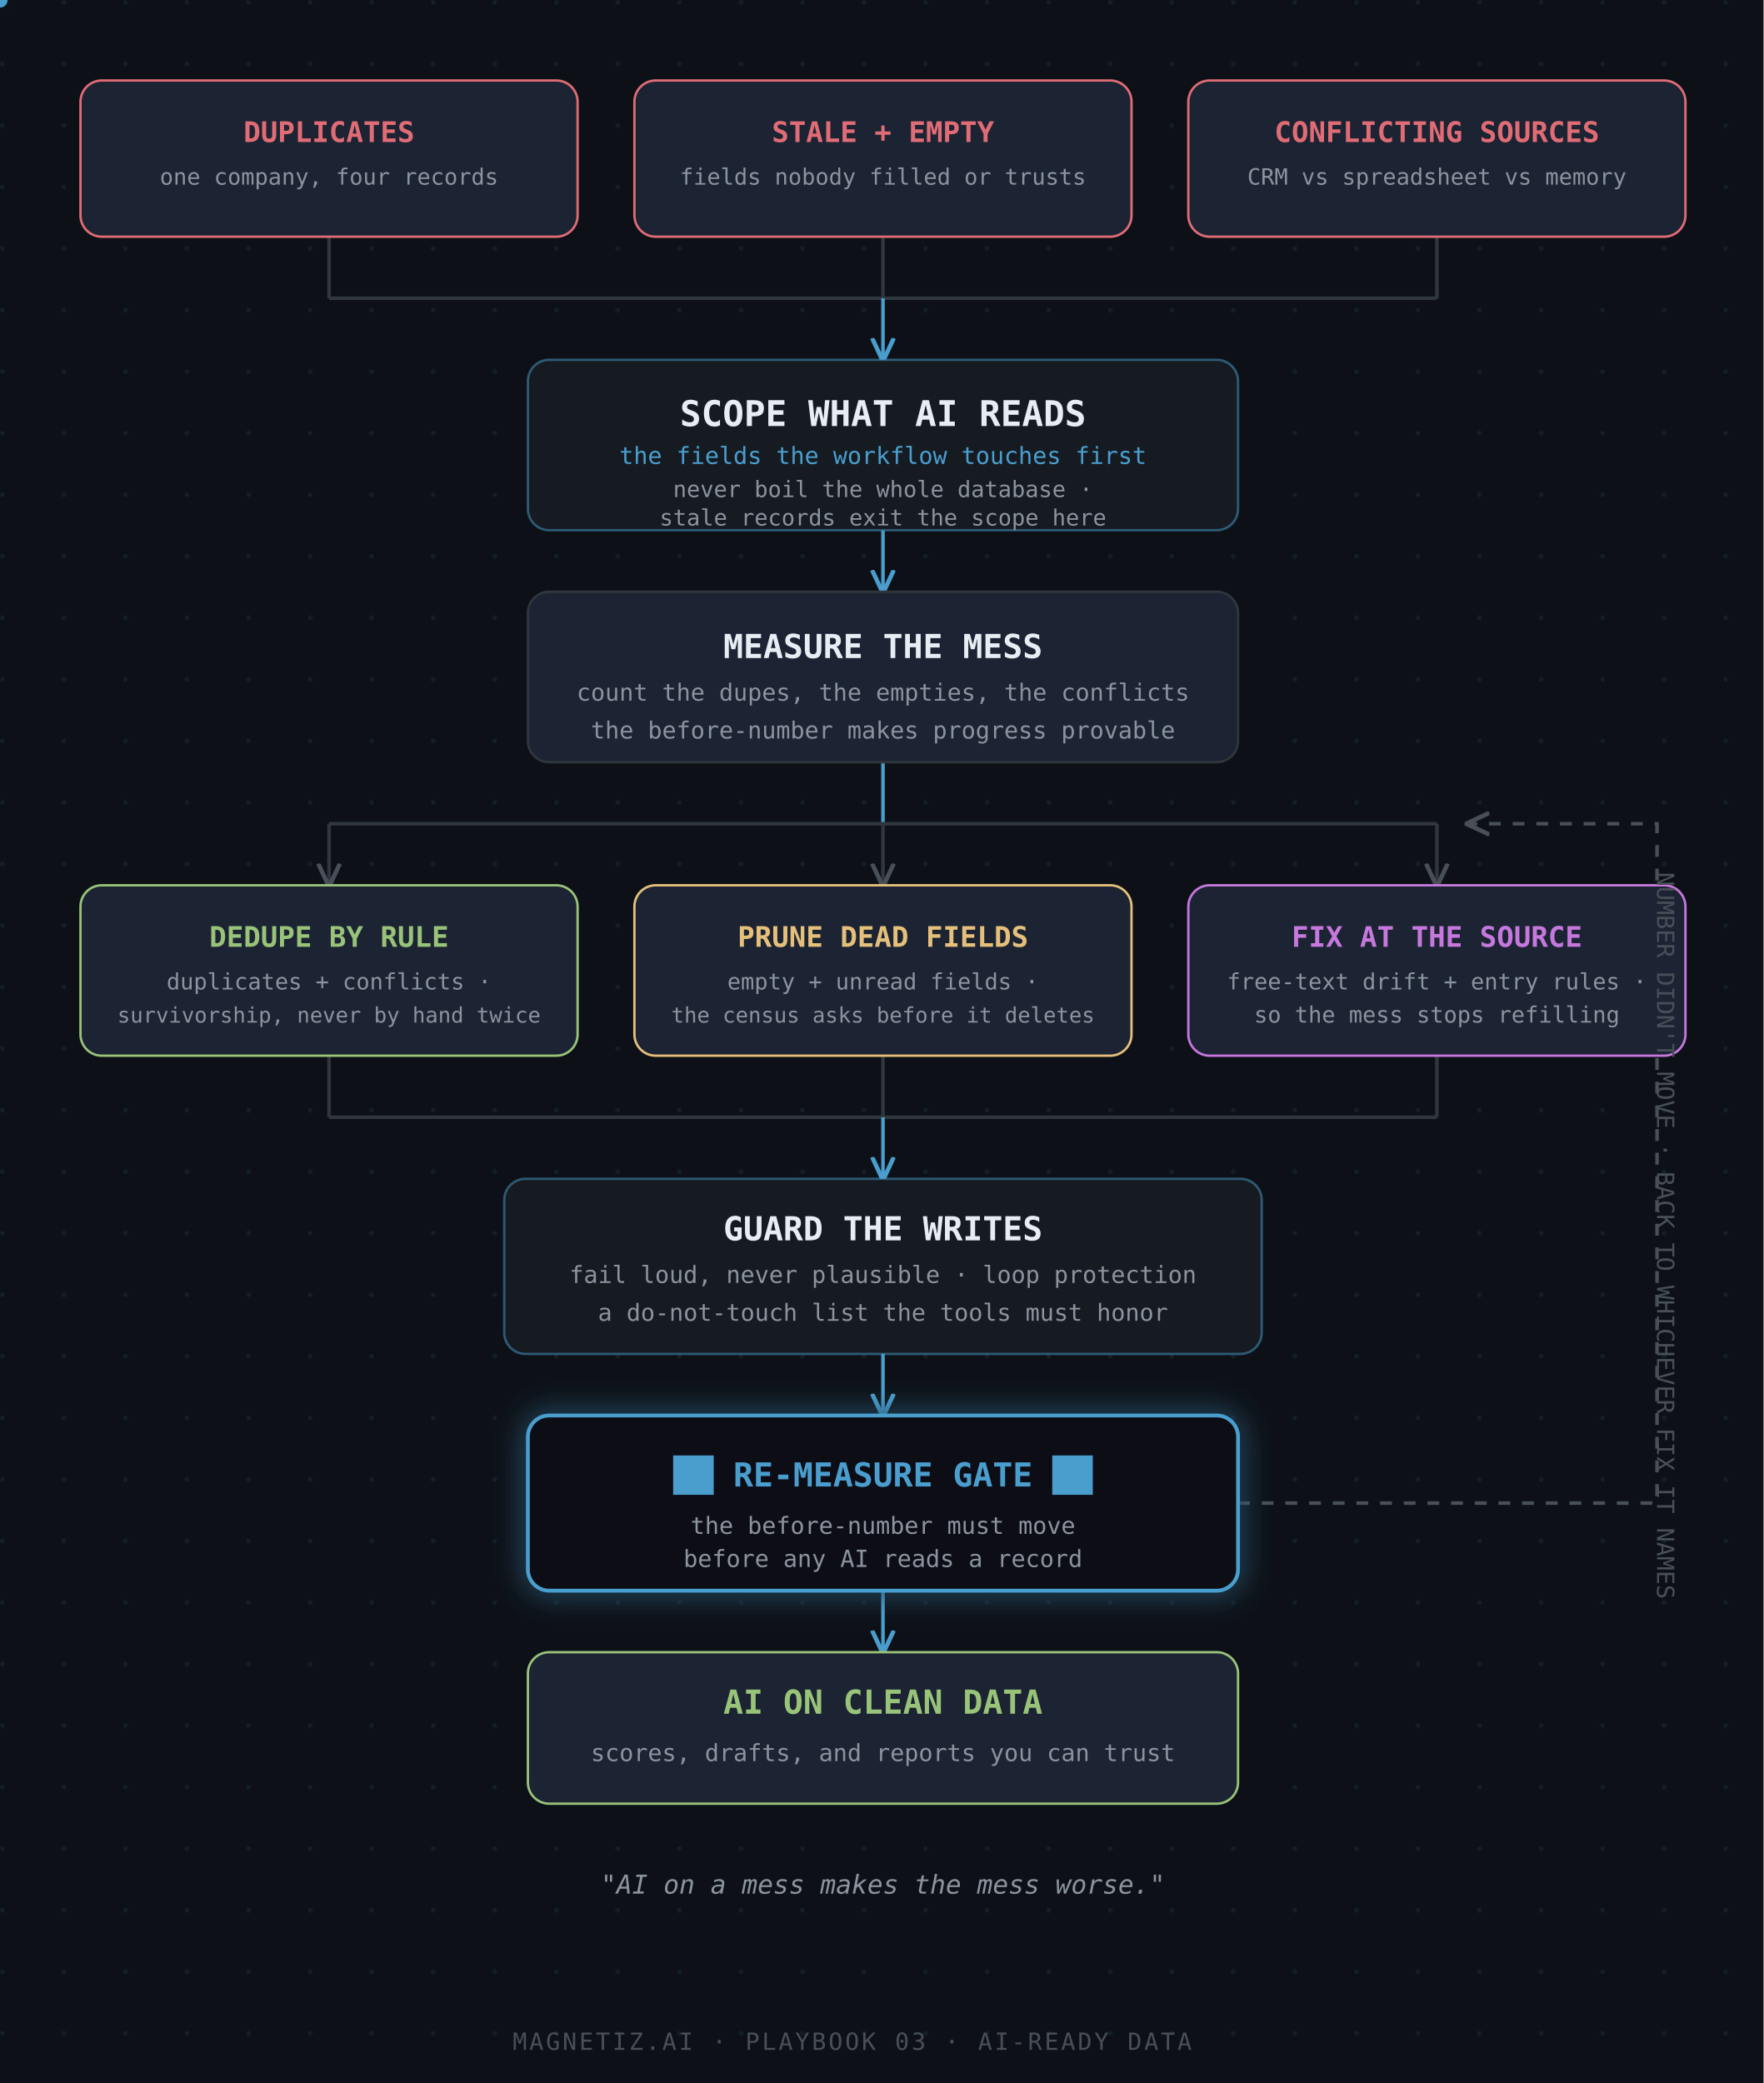
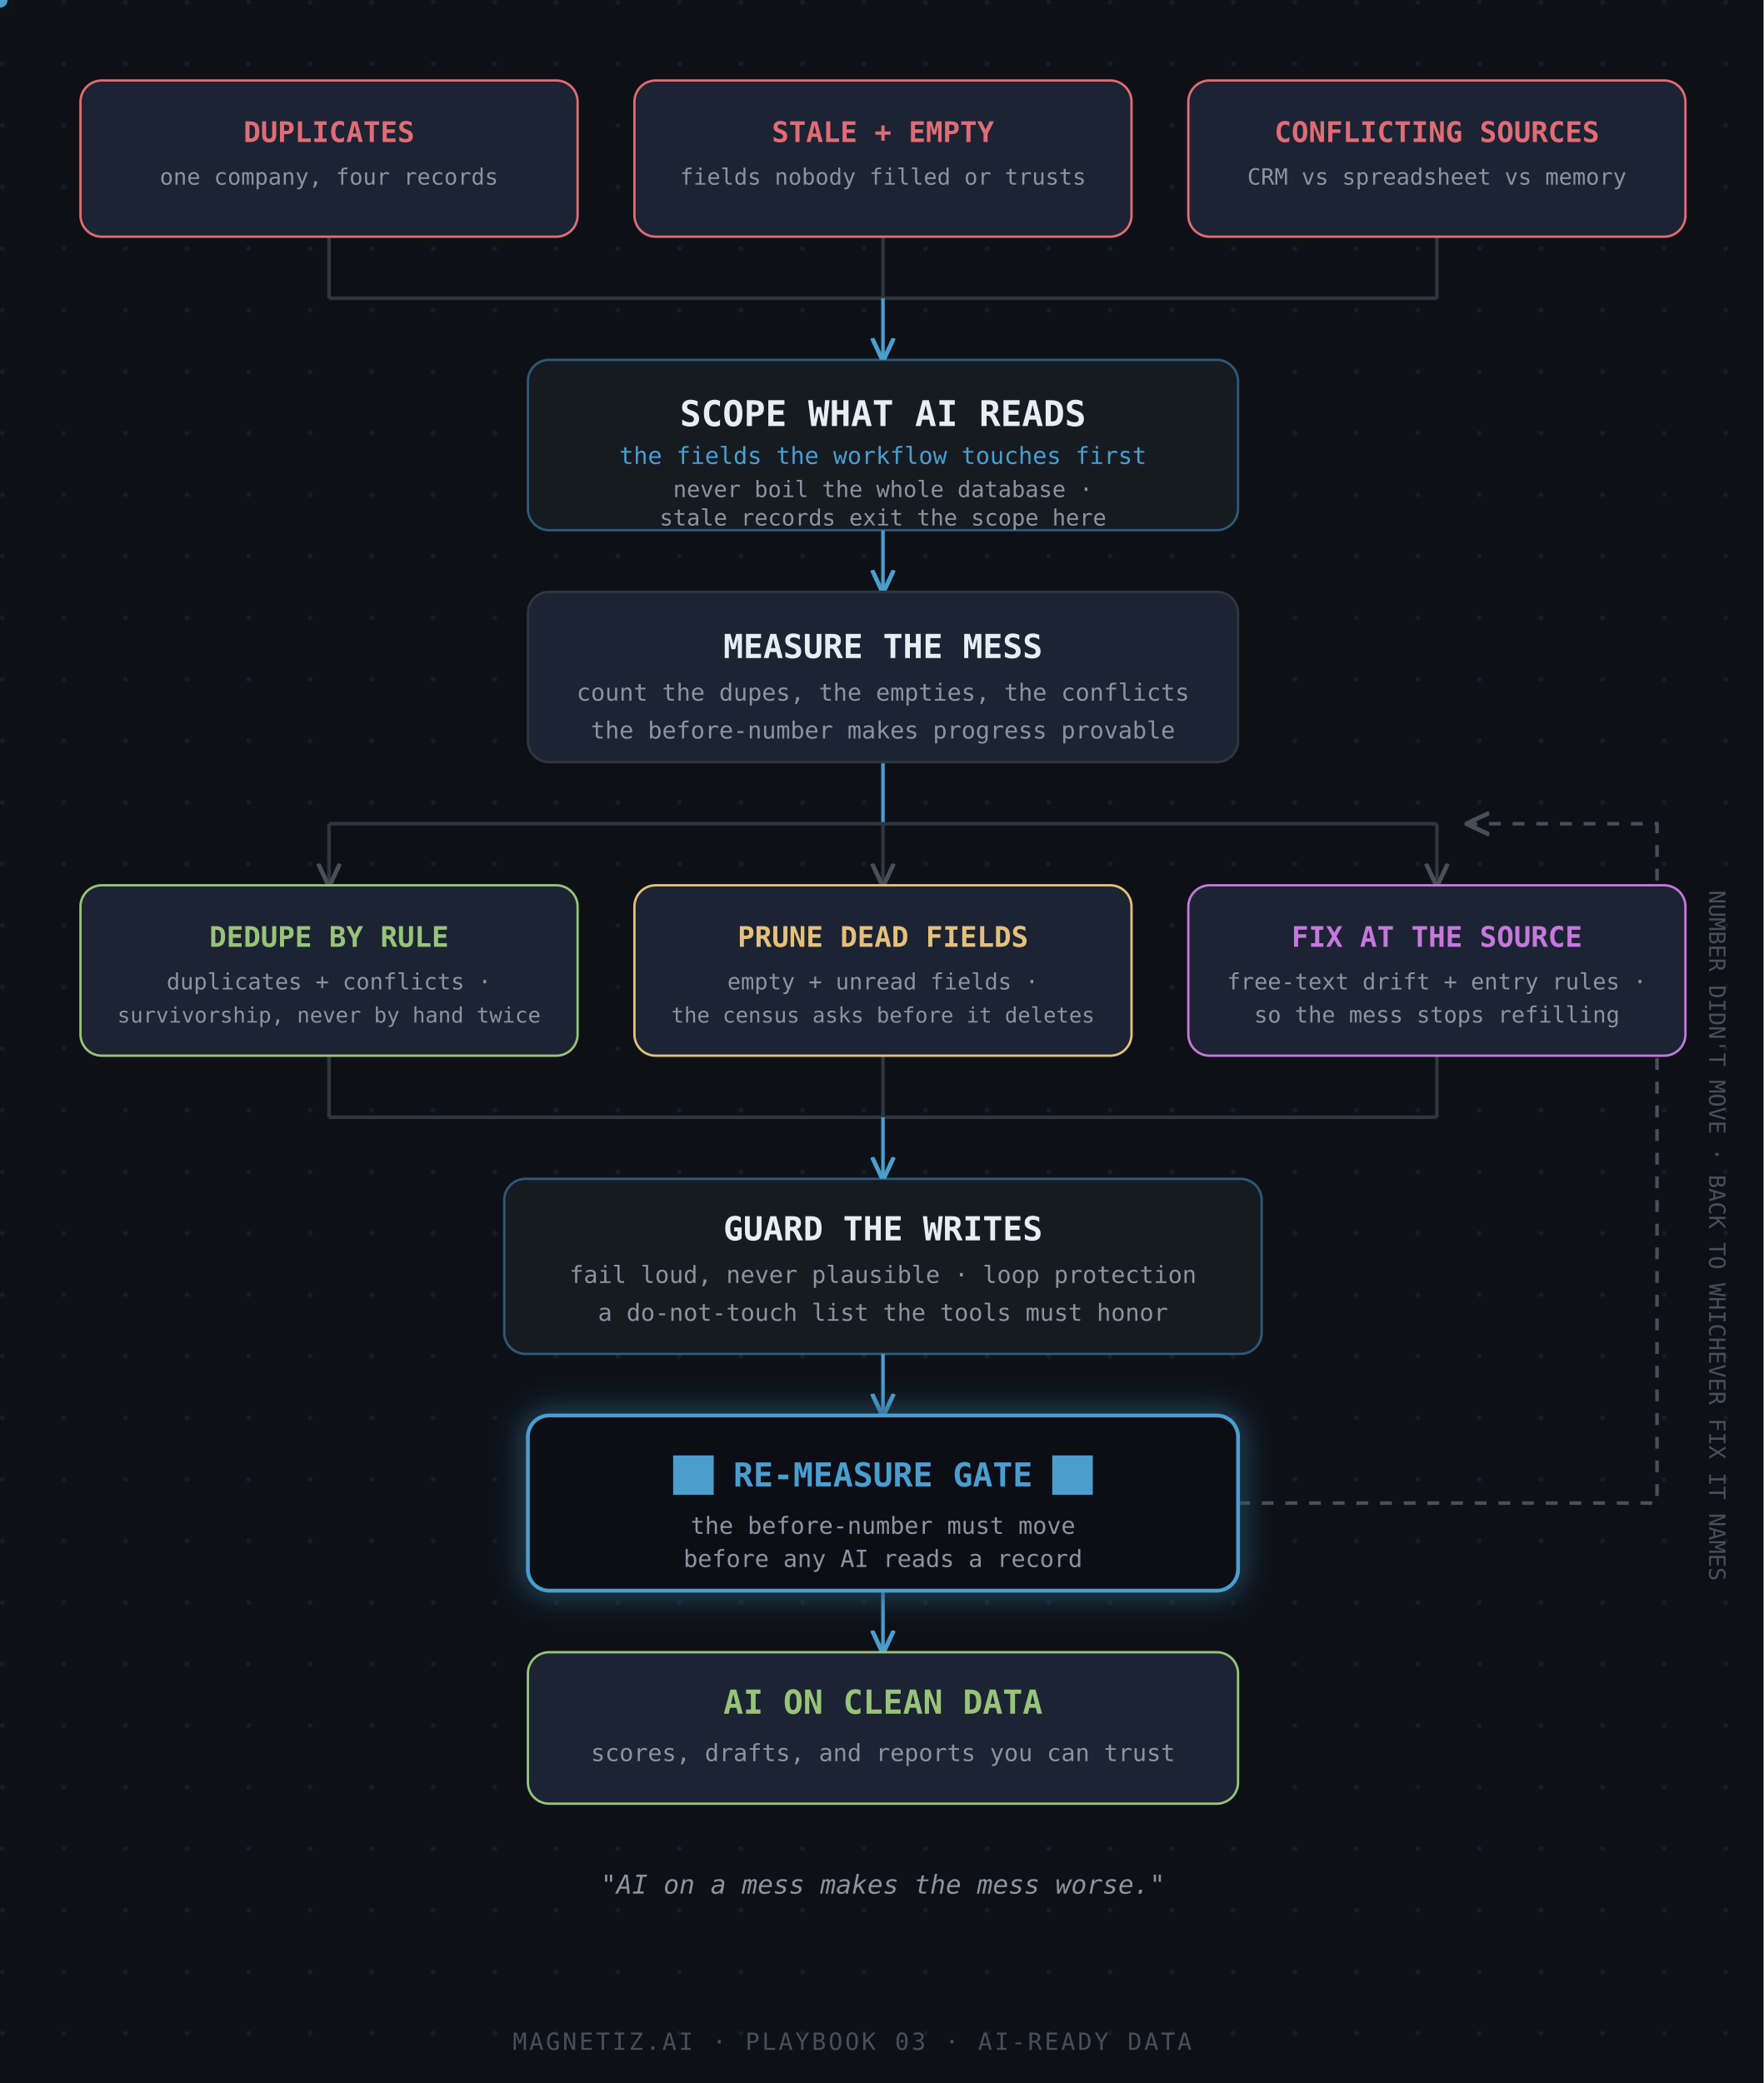
<svg xmlns="http://www.w3.org/2000/svg" viewBox="0 0 745 880" font-family="ui-monospace, SFMono-Regular, Menlo, 'JetBrains Mono', monospace" role="img" aria-label="AI-ready data workflow: scope what AI reads, measure the mess, dedupe, prune, fix at the source, guard the writes, re-measure before AI reads anything.">
  <defs>
    <marker id="d-arr" viewBox="0 0 8 8" refX="7" refY="4" markerWidth="7" markerHeight="7" orient="auto-start-reverse">
      <path d="M0,0.5 L7.5,4 L0,7.5" fill="none" stroke="#4A9ECE" stroke-width="1.4" />
    </marker>
    <marker id="d-arrdim" viewBox="0 0 8 8" refX="7" refY="4" markerWidth="7" markerHeight="7" orient="auto-start-reverse">
      <path d="M0,0.5 L7.5,4 L0,7.5" fill="none" stroke="#484F58" stroke-width="1.4" />
    </marker>
    <filter id="d-glow" x="-40%" y="-40%" width="180%" height="180%">
      <feGaussianBlur stdDeviation="6" result="b" />
      <feMerge>
        <feMergeNode in="b" />
        <feMergeNode in="SourceGraphic" />
      </feMerge>
    </filter>
    <pattern id="d-dots" width="26" height="26" patternUnits="userSpaceOnUse">
      <circle cx="1" cy="1" r="1" fill="rgba(74,158,206,0.10)" />
    </pattern>
  </defs>
  <rect width="745" height="880" fill="#0d1117" />
  <rect width="745" height="880" fill="url(#d-dots)" />
  <g stroke="#30363d" stroke-width="1.5" fill="none">
    <path d="M139,100 V126" />
    <path d="M373,100 V126" />
    <path d="M607,100 V126" />
    <path d="M139,126 H607" />
    <path d="M373,126 V152" marker-end="url(#d-arr)" stroke="#4A9ECE" />
    <path d="M373,224 V250" marker-end="url(#d-arr)" stroke="#4A9ECE" />
    <path d="M373,322 V348" stroke="#4A9ECE" />
    <path d="M139,348 H607" />
    <path d="M139,348 V374" marker-end="url(#d-arrdim)" />
    <path d="M373,348 V374" marker-end="url(#d-arrdim)" />
    <path d="M607,348 V374" marker-end="url(#d-arrdim)" />
    <path d="M139,446 V472" />
    <path d="M373,446 V472" />
    <path d="M607,446 V472" />
    <path d="M139,472 H607" />
    <path d="M373,472 V498" marker-end="url(#d-arr)" stroke="#4A9ECE" />
    <path d="M373,572 V598" marker-end="url(#d-arr)" stroke="#4A9ECE" />
    <path d="M373,672 V698" marker-end="url(#d-arr)" stroke="#4A9ECE" />
    <path d="M523,635 H700 V348 H620" stroke="#484F58" stroke-dasharray="5 5" marker-end="url(#d-arrdim)" />
  </g>
  <circle r="3.2" fill="#4A9ECE" filter="url(#d-glow)">
    <animateMotion dur="7s" repeatCount="indefinite" path="M373,70 V152 V250 V348 V472 V598 V698 V720" />
  </circle>
  <g>
    <rect x="34" y="34" width="210" height="66" rx="9" fill="#1c2333" stroke="#E06C75" />
    <text x="139" y="60" text-anchor="middle" fill="#E06C75" font-size="12" font-weight="700">DUPLICATES</text>
    <text x="139" y="78" text-anchor="middle" fill="#8B949E" font-size="9.5">one company, four records</text>
  </g>
  <g>
    <rect x="268" y="34" width="210" height="66" rx="9" fill="#1c2333" stroke="#E06C75" />
    <text x="373" y="60" text-anchor="middle" fill="#E06C75" font-size="12" font-weight="700">STALE + EMPTY</text>
    <text x="373" y="78" text-anchor="middle" fill="#8B949E" font-size="9.5">fields nobody filled or trusts</text>
  </g>
  <g>
    <rect x="502" y="34" width="210" height="66" rx="9" fill="#1c2333" stroke="#E06C75" />
    <text x="607" y="60" text-anchor="middle" fill="#E06C75" font-size="12" font-weight="700">CONFLICTING SOURCES</text>
    <text x="607" y="78" text-anchor="middle" fill="#8B949E" font-size="9.5">CRM vs spreadsheet vs memory</text>
  </g>
  <g>
    <rect x="223" y="152" width="300" height="72" rx="9" fill="#161b22" stroke="#4A9ECE" stroke-opacity="0.5" />
    <text x="373" y="180" text-anchor="middle" fill="#E6EDF3" font-size="15" font-weight="700">SCOPE WHAT AI READS</text>
    <text x="373" y="196" text-anchor="middle" fill="#4A9ECE" font-size="10">the fields the workflow touches first</text>
    <text x="373" y="210" text-anchor="middle" fill="#8B949E" font-size="9.5">never boil the whole database ·</text>
    <text x="373" y="222" text-anchor="middle" fill="#8B949E" font-size="9.5">stale records exit the scope here</text>
  </g>
  <g>
    <rect x="223" y="250" width="300" height="72" rx="9" fill="#1c2333" stroke="#30363d" />
    <text x="373" y="278" text-anchor="middle" fill="#E6EDF3" font-size="14" font-weight="600">MEASURE THE MESS</text>
    <text x="373" y="296" text-anchor="middle" fill="#8B949E" font-size="10">count the dupes, the empties, the conflicts</text>
    <text x="373" y="312" text-anchor="middle" fill="#8B949E" font-size="10">the before-number makes progress provable</text>
  </g>
  <g>
    <rect x="34" y="374" width="210" height="72" rx="9" fill="#1c2333" stroke="#98C379" />
    <text x="139" y="400" text-anchor="middle" fill="#98C379" font-size="12" font-weight="700">DEDUPE BY RULE</text>
    <text x="139" y="418" text-anchor="middle" fill="#8B949E" font-size="9.5">duplicates + conflicts ·</text>
    <text x="139" y="432" text-anchor="middle" fill="#8B949E" font-size="9">survivorship, never by hand twice</text>
  </g>
  <g>
    <rect x="268" y="374" width="210" height="72" rx="9" fill="#1c2333" stroke="#E5C07B" />
    <text x="373" y="400" text-anchor="middle" fill="#E5C07B" font-size="12" font-weight="700">PRUNE DEAD FIELDS</text>
    <text x="373" y="418" text-anchor="middle" fill="#8B949E" font-size="9.5">empty + unread fields ·</text>
    <text x="373" y="432" text-anchor="middle" fill="#8B949E" font-size="9">the census asks before it deletes</text>
  </g>
  <g>
    <rect x="502" y="374" width="210" height="72" rx="9" fill="#1c2333" stroke="#C678DD" />
    <text x="607" y="400" text-anchor="middle" fill="#C678DD" font-size="12" font-weight="700">FIX AT THE SOURCE</text>
    <text x="607" y="418" text-anchor="middle" fill="#8B949E" font-size="9.5">free-text drift + entry rules ·</text>
    <text x="607" y="432" text-anchor="middle" fill="#8B949E" font-size="9.5">so the mess stops refilling</text>
  </g>
  <g>
    <rect x="213" y="498" width="320" height="74" rx="9" fill="#161b22" stroke="#4A9ECE" stroke-opacity="0.5" />
    <text x="373" y="524" text-anchor="middle" fill="#E6EDF3" font-size="14" font-weight="700">GUARD THE WRITES</text>
    <text x="373" y="542" text-anchor="middle" fill="#8B949E" font-size="10">fail loud, never plausible · loop protection</text>
    <text x="373" y="558" text-anchor="middle" fill="#8B949E" font-size="10">a do-not-touch list the tools must honor</text>
  </g>
  <g filter="url(#d-glow)">
    <rect x="223" y="598" width="300" height="74" rx="9" fill="#0d1117" stroke="#4A9ECE" stroke-width="1.6" />
  </g>
  <text x="373" y="628" text-anchor="middle" fill="#4A9ECE" font-size="14" font-weight="800">██ RE-MEASURE GATE ██</text>
  <text x="373" y="648" text-anchor="middle" fill="#8B949E" font-size="10">the before-number must move</text>
  <text x="373" y="662" text-anchor="middle" fill="#8B949E" font-size="10">before any AI reads a record</text>
-   <text x="700" y="522" text-anchor="middle" fill="#484F58" font-size="10" transform="rotate(90 700 522)">NUMBER DIDN'T MOVE · BACK TO WHICHEVER FIX IT NAMES</text>
+   <text x="722" y="522" text-anchor="middle" fill="#484F58" font-size="9.5" transform="rotate(90 722 522)">NUMBER DIDN'T MOVE · BACK TO WHICHEVER FIX IT NAMES</text>
  <g>
    <rect x="223" y="698" width="300" height="64" rx="9" fill="#1c2333" stroke="#98C379" />
    <text x="373" y="724" text-anchor="middle" fill="#98C379" font-size="14" font-weight="700">AI ON CLEAN DATA</text>
    <text x="373" y="744" text-anchor="middle" fill="#8B949E" font-size="10">scores, drafts, and reports you can trust</text>
  </g>
  <text x="373" y="800" text-anchor="middle" fill="#8B949E" font-size="11" font-style="italic">"AI on a mess makes the mess worse."</text>
  <text x="360" y="866" text-anchor="middle" fill="#484F58" font-size="10" letter-spacing="1">MAGNETIZ.AI · PLAYBOOK 03 · AI-READY DATA</text>
</svg>
